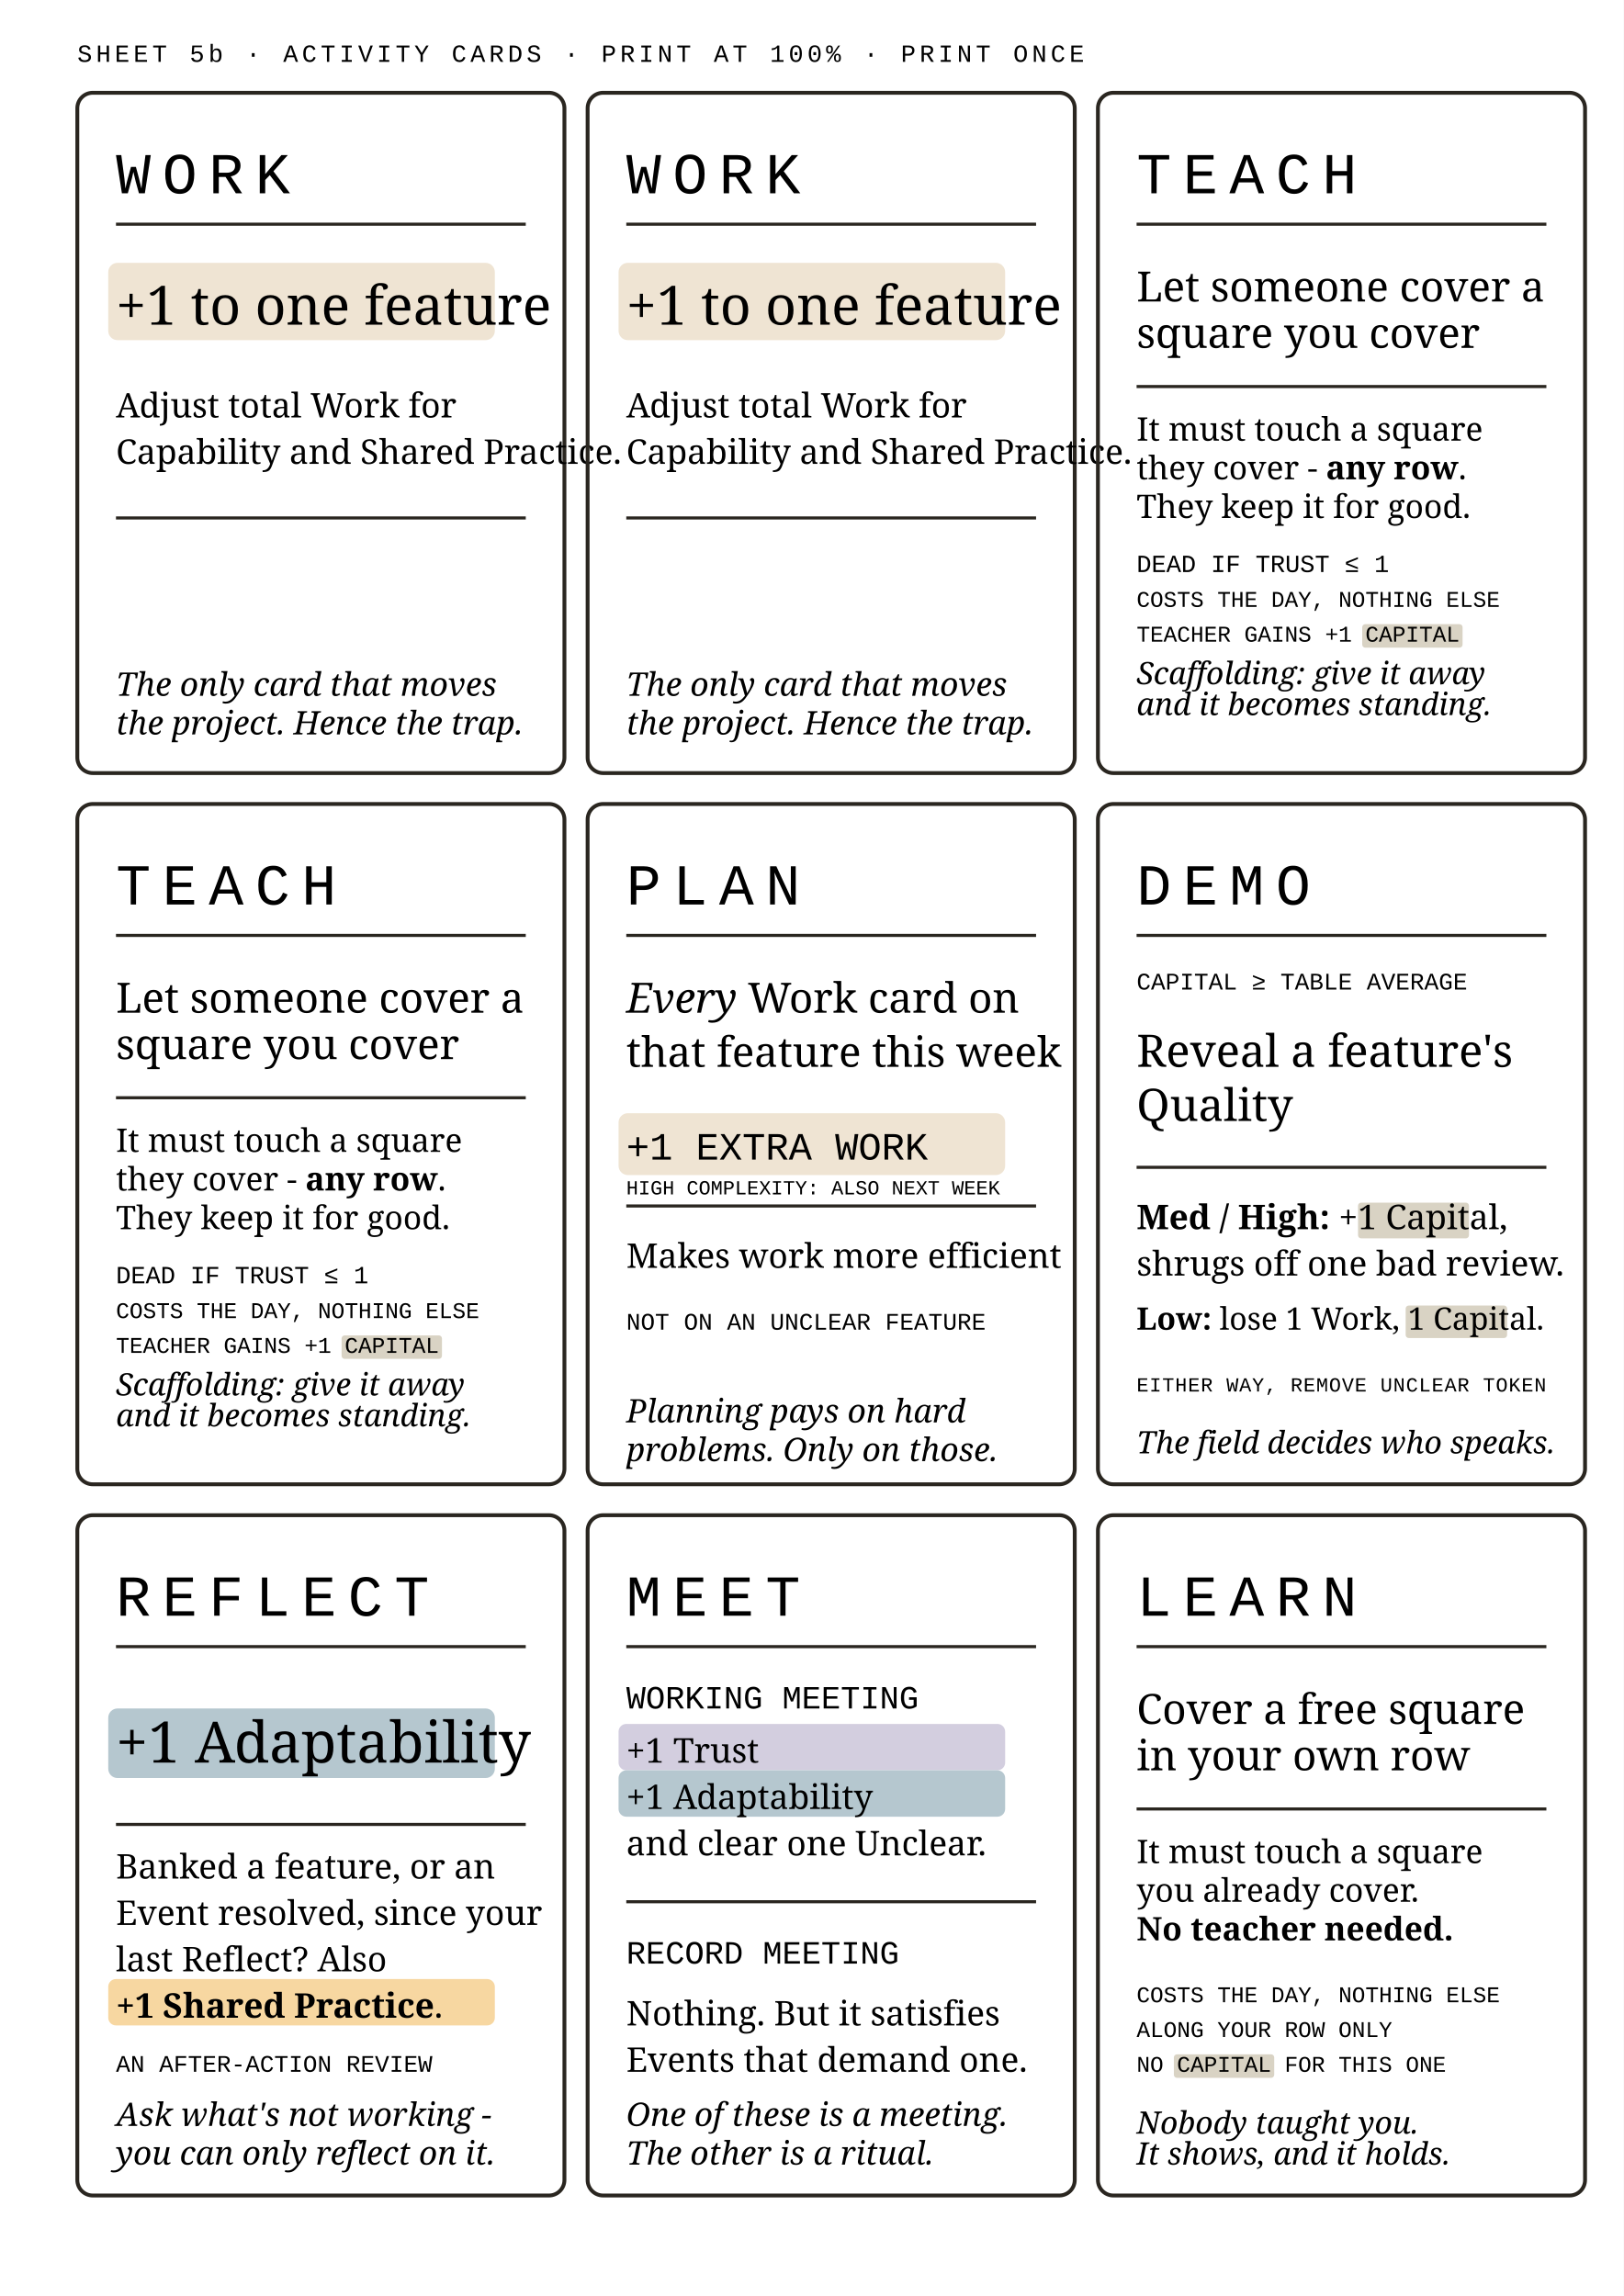
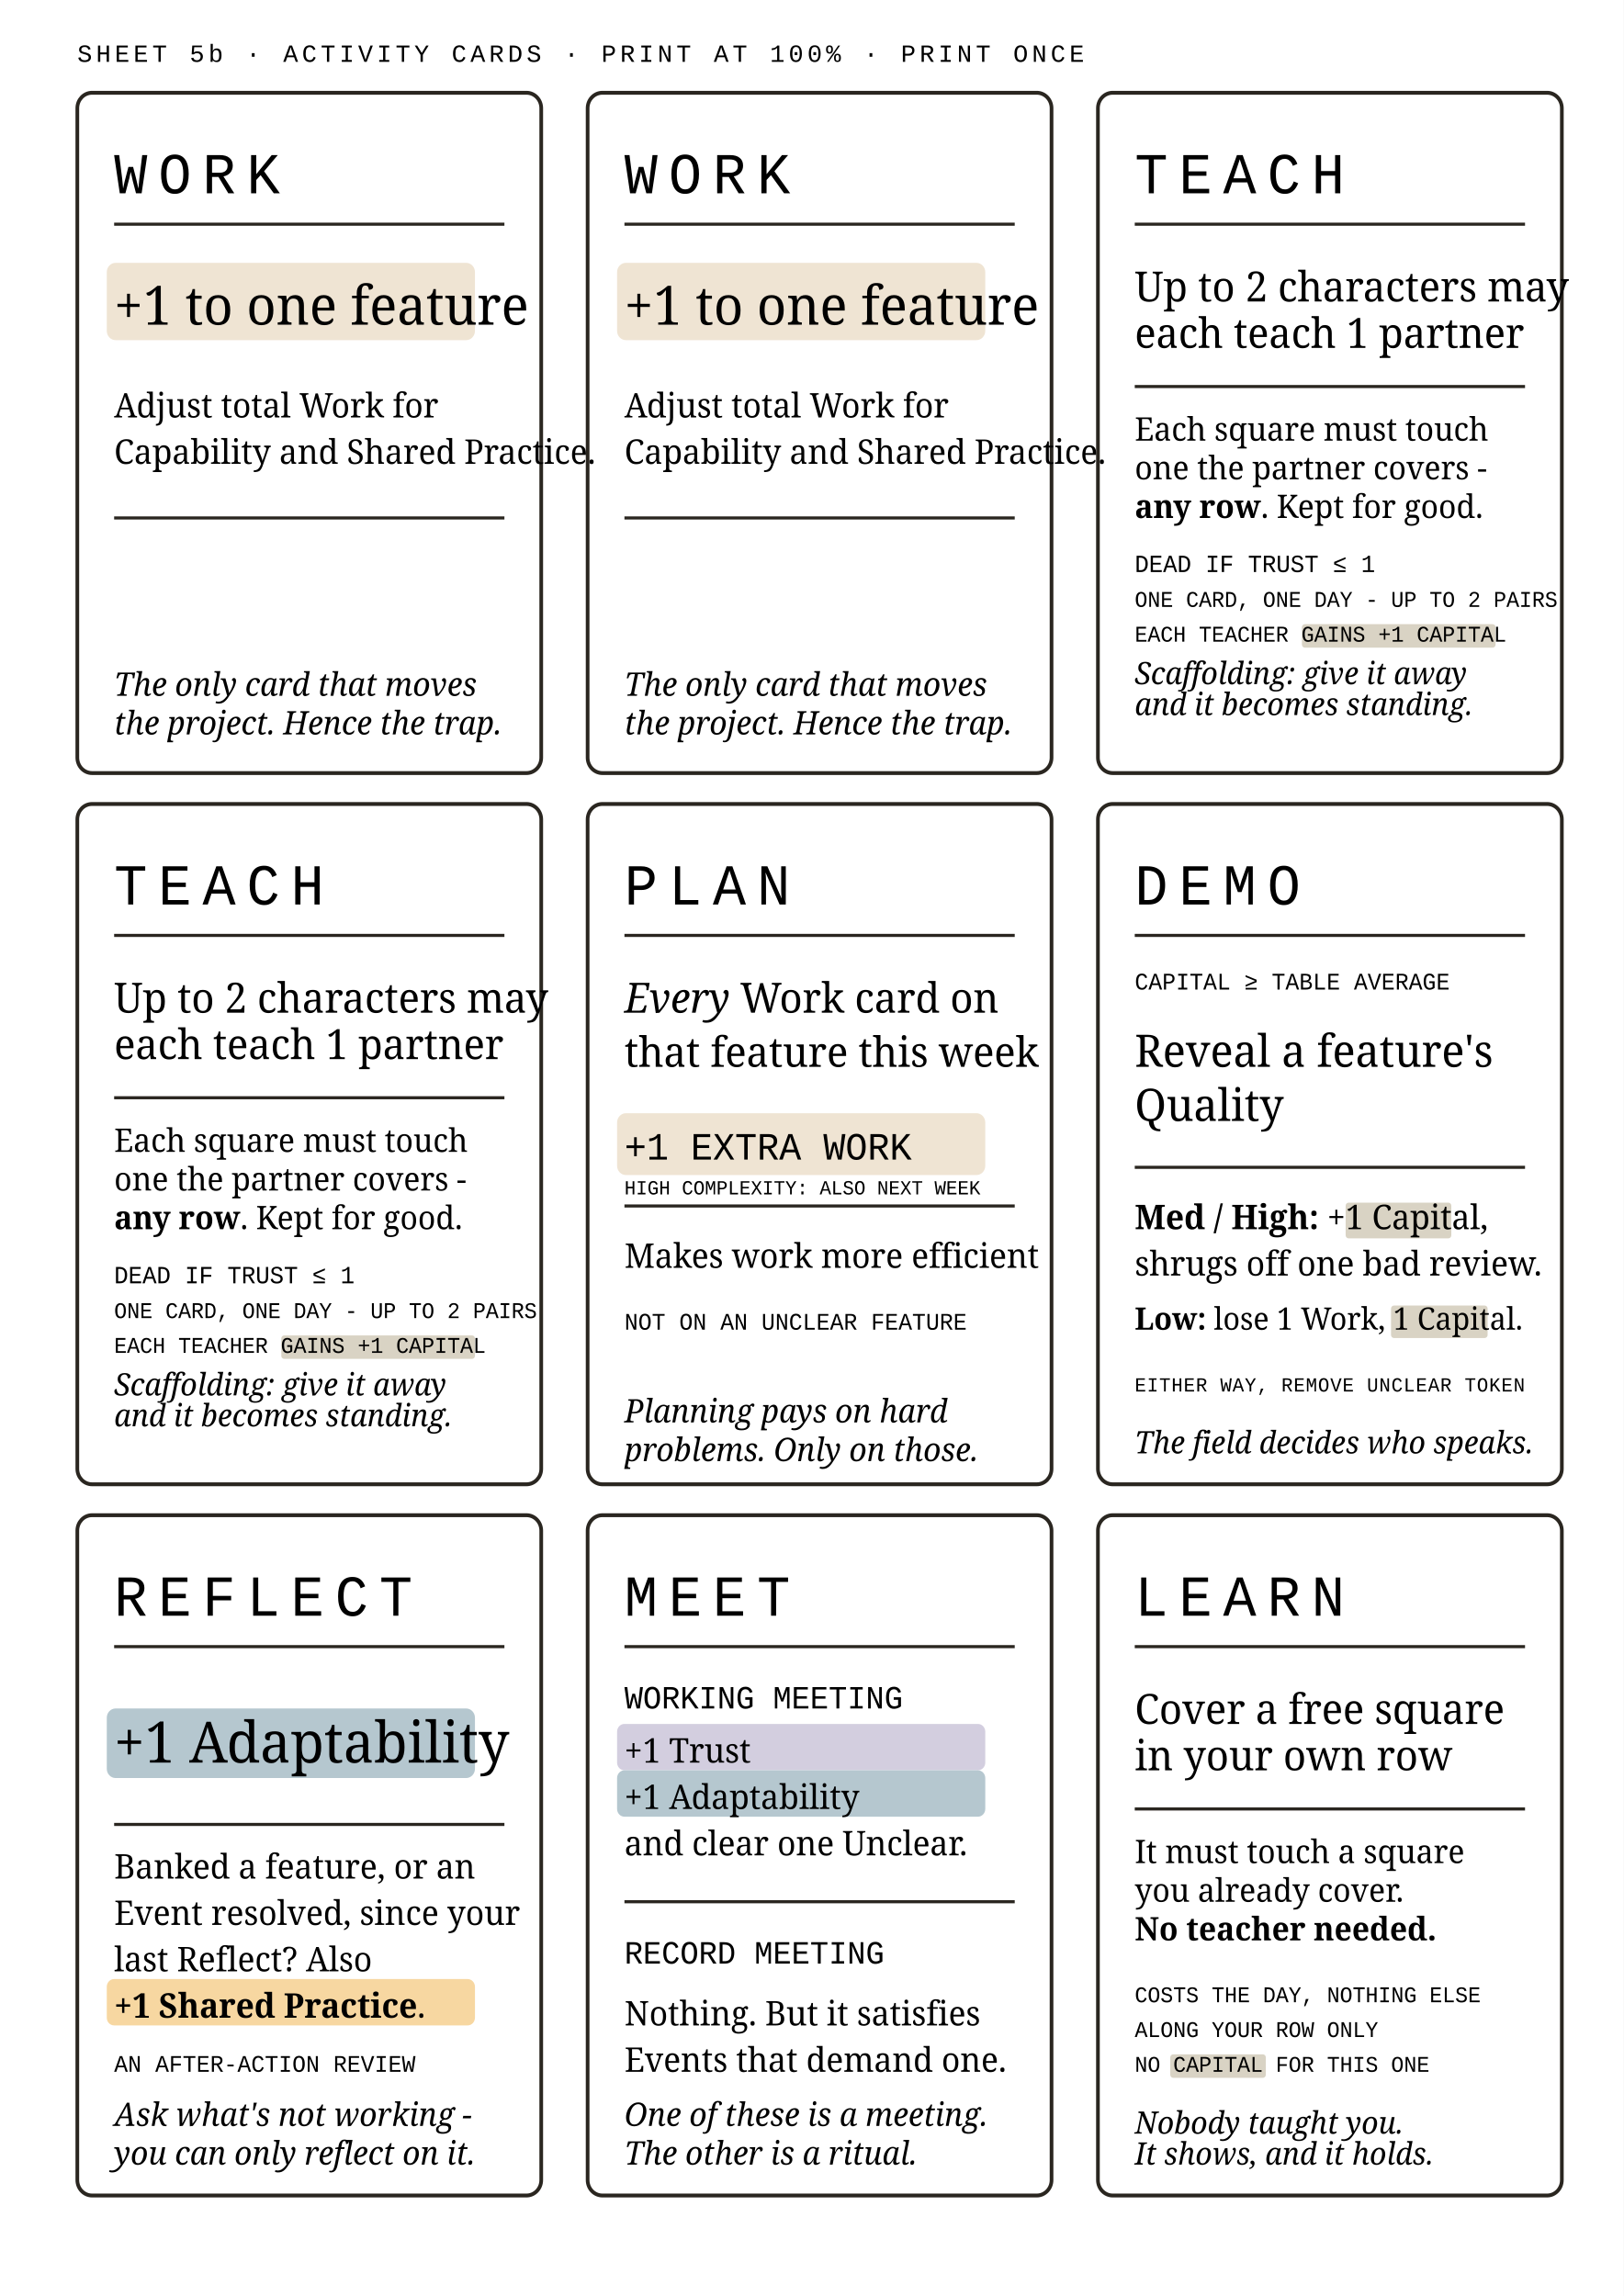
<svg xmlns="http://www.w3.org/2000/svg" width="210mm" height="297mm" viewBox="0 0 210 297">
  <style>
  .s { font-family:"EB Garamond",Garamond,Georgia,serif; fill:#000000; }
  .m { font-family:"IBM Plex Mono","Courier New",monospace; fill:#000000; }
  .c { fill:none; stroke:#2A2620; stroke-width:.5; }
  .h { stroke:#2A2620; stroke-width:.4; fill:none; }
  .q { fill:#000000; }
  .trust { fill:#000000; }
  .adapt { fill:#000000; }
</style>
  <defs>
-     <g id="work">
+     <g id="work" transform="scale(.952381,1)">
      <rect width="63" height="88" rx="2" class="c" />
      <text x="5" y="13" class="m" font-size="7.5" letter-spacing="1.5">WORK</text>
      <line x1="5" y1="17" x2="58" y2="17" class="h" stroke-width=".7" />
      <rect x="4" y="22" width="50" height="10" rx="1.2" fill="#EFE4D3" />
      <text x="5" y="30" class="s" font-size="7">+1 to one feature</text>
      <text x="5" y="42" class="s" font-size="4.4">Adjust total Work for</text>
      <text x="5" y="48" class="s" font-size="4.4">Capability and Shared Practice.</text>
      <line x1="5" y1="55" x2="58" y2="55" class="h" />
      <text x="5" y="78" class="s" font-size="4.2" font-style="italic">The only card that moves</text>
      <text x="5" y="83" class="s" font-size="4.2" font-style="italic">the project. Hence the trap.</text>
    </g>
-     <g id="teach">
+     <g id="teach" transform="scale(.952381,1)">
      <rect width="63" height="88" rx="2" class="c" />
      <text x="5" y="13" class="m" font-size="7.5" letter-spacing="1.5">TEACH</text>
      <line x1="5" y1="17" x2="58" y2="17" class="h" stroke-width=".7" />
-       <text x="5" y="27" class="s" font-size="5.4">Let someone cover a</text>
-       <text x="5" y="33" class="s" font-size="5.4">square you cover</text>
+       <text x="5" y="27" class="s" font-size="5.4">Up to 2 characters may</text>
+       <text x="5" y="33" class="s" font-size="5.4">each teach 1 partner</text>
      <line x1="5" y1="38" x2="58" y2="38" class="h" />
-       <text x="5" y="45" class="s" font-size="4.2">It must touch a square</text>
-       <text x="5" y="50" class="s" font-size="4.2">they cover - <tspan font-weight="bold">any row</tspan>.</text>
-       <text x="5" y="55" class="s" font-size="4.2">They keep it for good.</text>
+       <text x="5" y="45" class="s" font-size="4.2">Each square must touch</text>
+       <text x="5" y="50" class="s" font-size="4.2">one the partner covers -</text>
+       <text x="5" y="55" class="s" font-size="4.2">
+         <tspan font-weight="bold">any row</tspan>. Kept for good.</text>
      <text x="5" y="62" class="m trust" font-size="3.2">DEAD IF TRUST ≤ 1</text>
-       <text x="5" y="66.5" class="m q" font-size="2.9">COSTS THE DAY, NOTHING ELSE</text>
-       <rect x="34.18" y="68.74" width="12.98" height="3.04" rx=".4" fill="#D9D3C4" />
-       <text x="5" y="71" class="m q" font-size="2.9">TEACHER GAINS +1 <tspan>CAPITAL</tspan>
+       <text x="5" y="66.5" class="m q" font-size="2.9">ONE CARD, ONE DAY - UP TO 2 PAIRS</text>
+       <rect x="27.7" y="68.74" width="26.3" height="3.04" rx=".4" fill="#D9D3C4" />
+       <text x="5" y="71" class="m q" font-size="2.9">EACH TEACHER GAINS +1 <tspan>CAPITAL</tspan>
      </text>
      <text x="5" y="76.5" class="s" font-size="4" font-style="italic">Scaffolding: give it away</text>
      <text x="5" y="80.5" class="s" font-size="4" font-style="italic">and it becomes standing.</text>
    </g>
-     <g id="plan">
+     <g id="plan" transform="scale(.952381,1)">
      <rect width="63" height="88" rx="2" class="c" />
      <text x="5" y="13" class="m" font-size="7.5" letter-spacing="1.5">PLAN</text>
      <line x1="5" y1="17" x2="58" y2="17" class="h" stroke-width=".7" />
      <text x="5" y="27" class="s" font-size="5.4">
        <tspan font-style="italic">Every</tspan> Work card on</text>
      <text x="5" y="34" class="s" font-size="5.4">that feature this week</text>
      <rect x="4" y="40" width="50" height="8" rx="1.2" fill="#EFE4D3" />
      <text x="5" y="46" class="m" font-size="5">+1 EXTRA WORK</text>
      <text x="5" y="50.5" class="m q" font-size="2.6">HIGH COMPLEXITY: ALSO NEXT WEEK</text>
      <line x1="5" y1="52" x2="58" y2="52" class="h" />
      <text x="5" y="60" class="s" font-size="4.4">Makes work more efficient</text>
      <text x="5" y="68" class="m" font-size="3.1">NOT ON AN UNCLEAR FEATURE</text>
      <text x="5" y="80" class="s" font-size="4.2" font-style="italic">Planning pays on hard</text>
      <text x="5" y="85" class="s" font-size="4.2" font-style="italic">problems. Only on those.</text>
    </g>
-     <g id="demo">
+     <g id="demo" transform="scale(.952381,1)">
      <rect width="63" height="88" rx="2" class="c" />
      <text x="5" y="13" class="m" font-size="7.5" letter-spacing="1.5">DEMO</text>
      <line x1="5" y1="17" x2="58" y2="17" class="h" stroke-width=".7" />
      <text x="5" y="24" class="m" font-size="3.1">CAPITAL ≥ TABLE AVERAGE</text>
      <text x="5" y="34" class="s" font-size="5.8">Reveal a feature's</text>
      <text x="5" y="41" class="s" font-size="5.8">Quality</text>
      <line x1="5" y1="47" x2="58" y2="47" class="h" />
      <rect x="33.64" y="51.57" width="14.35" height="4.62" rx=".4" fill="#D9D3C4" />
      <text x="5" y="55" class="s" font-size="4.4">
        <tspan font-weight="bold">Med / High:</tspan> +1 <tspan>Capital</tspan>,</text>
      <text x="5" y="61" class="s" font-size="4.4">shrugs off one bad review.</text>
      <rect x="39.80" y="64.88" width="13.12" height="4.20" rx=".4" fill="#D9D3C4" />
      <text x="5" y="68" class="s" font-size="4">
        <tspan font-weight="bold">Low:</tspan> lose 1 Work, 1 <tspan>Capital</tspan>.</text>
      <text x="5" y="76" class="m q" font-size="2.6" letter-spacing=".1">EITHER WAY, REMOVE UNCLEAR TOKEN</text>
      <text x="5" y="84" class="s" font-size="4" font-style="italic">The field decides who speaks.</text>
    </g>
-     <g id="reflect">
+     <g id="reflect" transform="scale(.952381,1)">
      <rect width="63" height="88" rx="2" class="c" />
      <text x="5" y="13" class="m" font-size="7.5" letter-spacing="1.5">REFLECT</text>
      <line x1="5" y1="17" x2="58" y2="17" class="h" stroke-width=".7" />
      <rect x="4" y="25" width="50" height="9" rx="1.2" fill="#B5C7CF" />
      <text x="5" y="32" class="s adapt" font-size="7.4">+1 Adaptability</text>
      <line x1="5" y1="40" x2="58" y2="40" class="h" />
      <text x="5" y="47" class="s" font-size="4.4">Banked a feature, or an</text>
      <text x="5" y="53" class="s" font-size="4.4">Event resolved, since your</text>
      <text x="5" y="59" class="s" font-size="4.4">last Reflect? Also</text>
      <rect x="4" y="60" width="50" height="6" rx="1" fill="#F7D7A1" />
      <text x="5" y="65" class="s" font-size="4.4">
        <tspan font-weight="bold">+1 Shared Practice</tspan>.</text>
      <text x="5" y="72" class="m q" font-size="3.1">AN AFTER-ACTION REVIEW</text>
      <text x="5" y="79" class="s" font-size="4.2" font-style="italic">Ask what's not working -</text>
      <text x="5" y="84" class="s" font-size="4.2" font-style="italic">you can only reflect on it.</text>
    </g>
-     <g id="meet">
+     <g id="meet" transform="scale(.952381,1)">
      <rect width="63" height="88" rx="2" class="c" />
      <text x="5" y="13" class="m" font-size="7.5" letter-spacing="1.5">MEET</text>
      <line x1="5" y1="17" x2="58" y2="17" class="h" stroke-width=".7" />
      <text x="5" y="25" class="m" font-size="4.2">WORKING MEETING</text>
      <rect x="4" y="27" width="50" height="6" rx="1" fill="#D3CEDF" />
      <text x="5" y="32" class="s trust" font-size="4.4">+1 Trust</text>
      <rect x="4" y="33" width="50" height="6" rx="1" fill="#B5C7CF" />
      <text x="5" y="38" class="s adapt" font-size="4.4">+1 Adaptability</text>
      <text x="5" y="44" class="s" font-size="4.4">and clear one Unclear.</text>
      <line x1="5" y1="50" x2="58" y2="50" class="h" />
      <text x="5" y="58" class="m" font-size="4.2">RECORD MEETING</text>
      <text x="5" y="66" class="s" font-size="4.4">Nothing. But it satisfies</text>
      <text x="5" y="72" class="s" font-size="4.4">Events that demand one.</text>
      <text x="5" y="79" class="s" font-size="4.2" font-style="italic">One of these is a meeting.</text>
      <text x="5" y="84" class="s" font-size="4.2" font-style="italic">The other is a ritual.</text>
    </g>
-     <g id="learn">
+     <g id="learn" transform="scale(.952381,1)">
      <rect width="63" height="88" rx="2" class="c" />
      <text x="5" y="13" class="m" font-size="7.5" letter-spacing="1.5">LEARN</text>
      <line x1="5" y1="17" x2="58" y2="17" class="h" stroke-width=".7" />
      <text x="5" y="27" class="s" font-size="5.4">Cover a free square</text>
      <text x="5" y="33" class="s" font-size="5.4">in your own row</text>
      <line x1="5" y1="38" x2="58" y2="38" class="h" />
      <text x="5" y="45" class="s" font-size="4.2">It must touch a square</text>
      <text x="5" y="50" class="s" font-size="4.2">you already cover.</text>
      <text x="5" y="55" class="s" font-size="4.2">
        <tspan font-weight="bold">No teacher needed.</tspan>
      </text>
      <text x="5" y="63" class="m q" font-size="2.9">COSTS THE DAY, NOTHING ELSE</text>
      <text x="5" y="67.5" class="m" font-size="2.9">ALONG YOUR ROW ONLY</text>
      <rect x="9.82" y="69.74" width="12.98" height="3.04" rx=".4" fill="#D9D3C4" />
      <text x="5" y="72" class="m q" font-size="2.9">NO <tspan>CAPITAL</tspan> FOR THIS ONE</text>
      <text x="5" y="80" class="s" font-size="4" font-style="italic">Nobody taught you.</text>
      <text x="5" y="84" class="s" font-size="4" font-style="italic">It shows, and it holds.</text>
    </g>
  </defs>
  <rect width="210" height="297" fill="#FFFFFF" />
  <text x="10" y="8" class="m" font-size="3.2" letter-spacing=".5">SHEET 5b · ACTIVITY CARDS · PRINT AT 100% · PRINT ONCE</text>
  <use href="#work" x="10" y="12" />
  <use href="#work" x="76" y="12" />
  <use href="#teach" x="142" y="12" />
  <use href="#teach" x="10" y="104" />
  <use href="#plan" x="76" y="104" />
  <use href="#demo" x="142" y="104" />
  <use href="#reflect" x="10" y="196" />
  <use href="#meet" x="76" y="196" />
  <use href="#learn" x="142" y="196" />
</svg>
